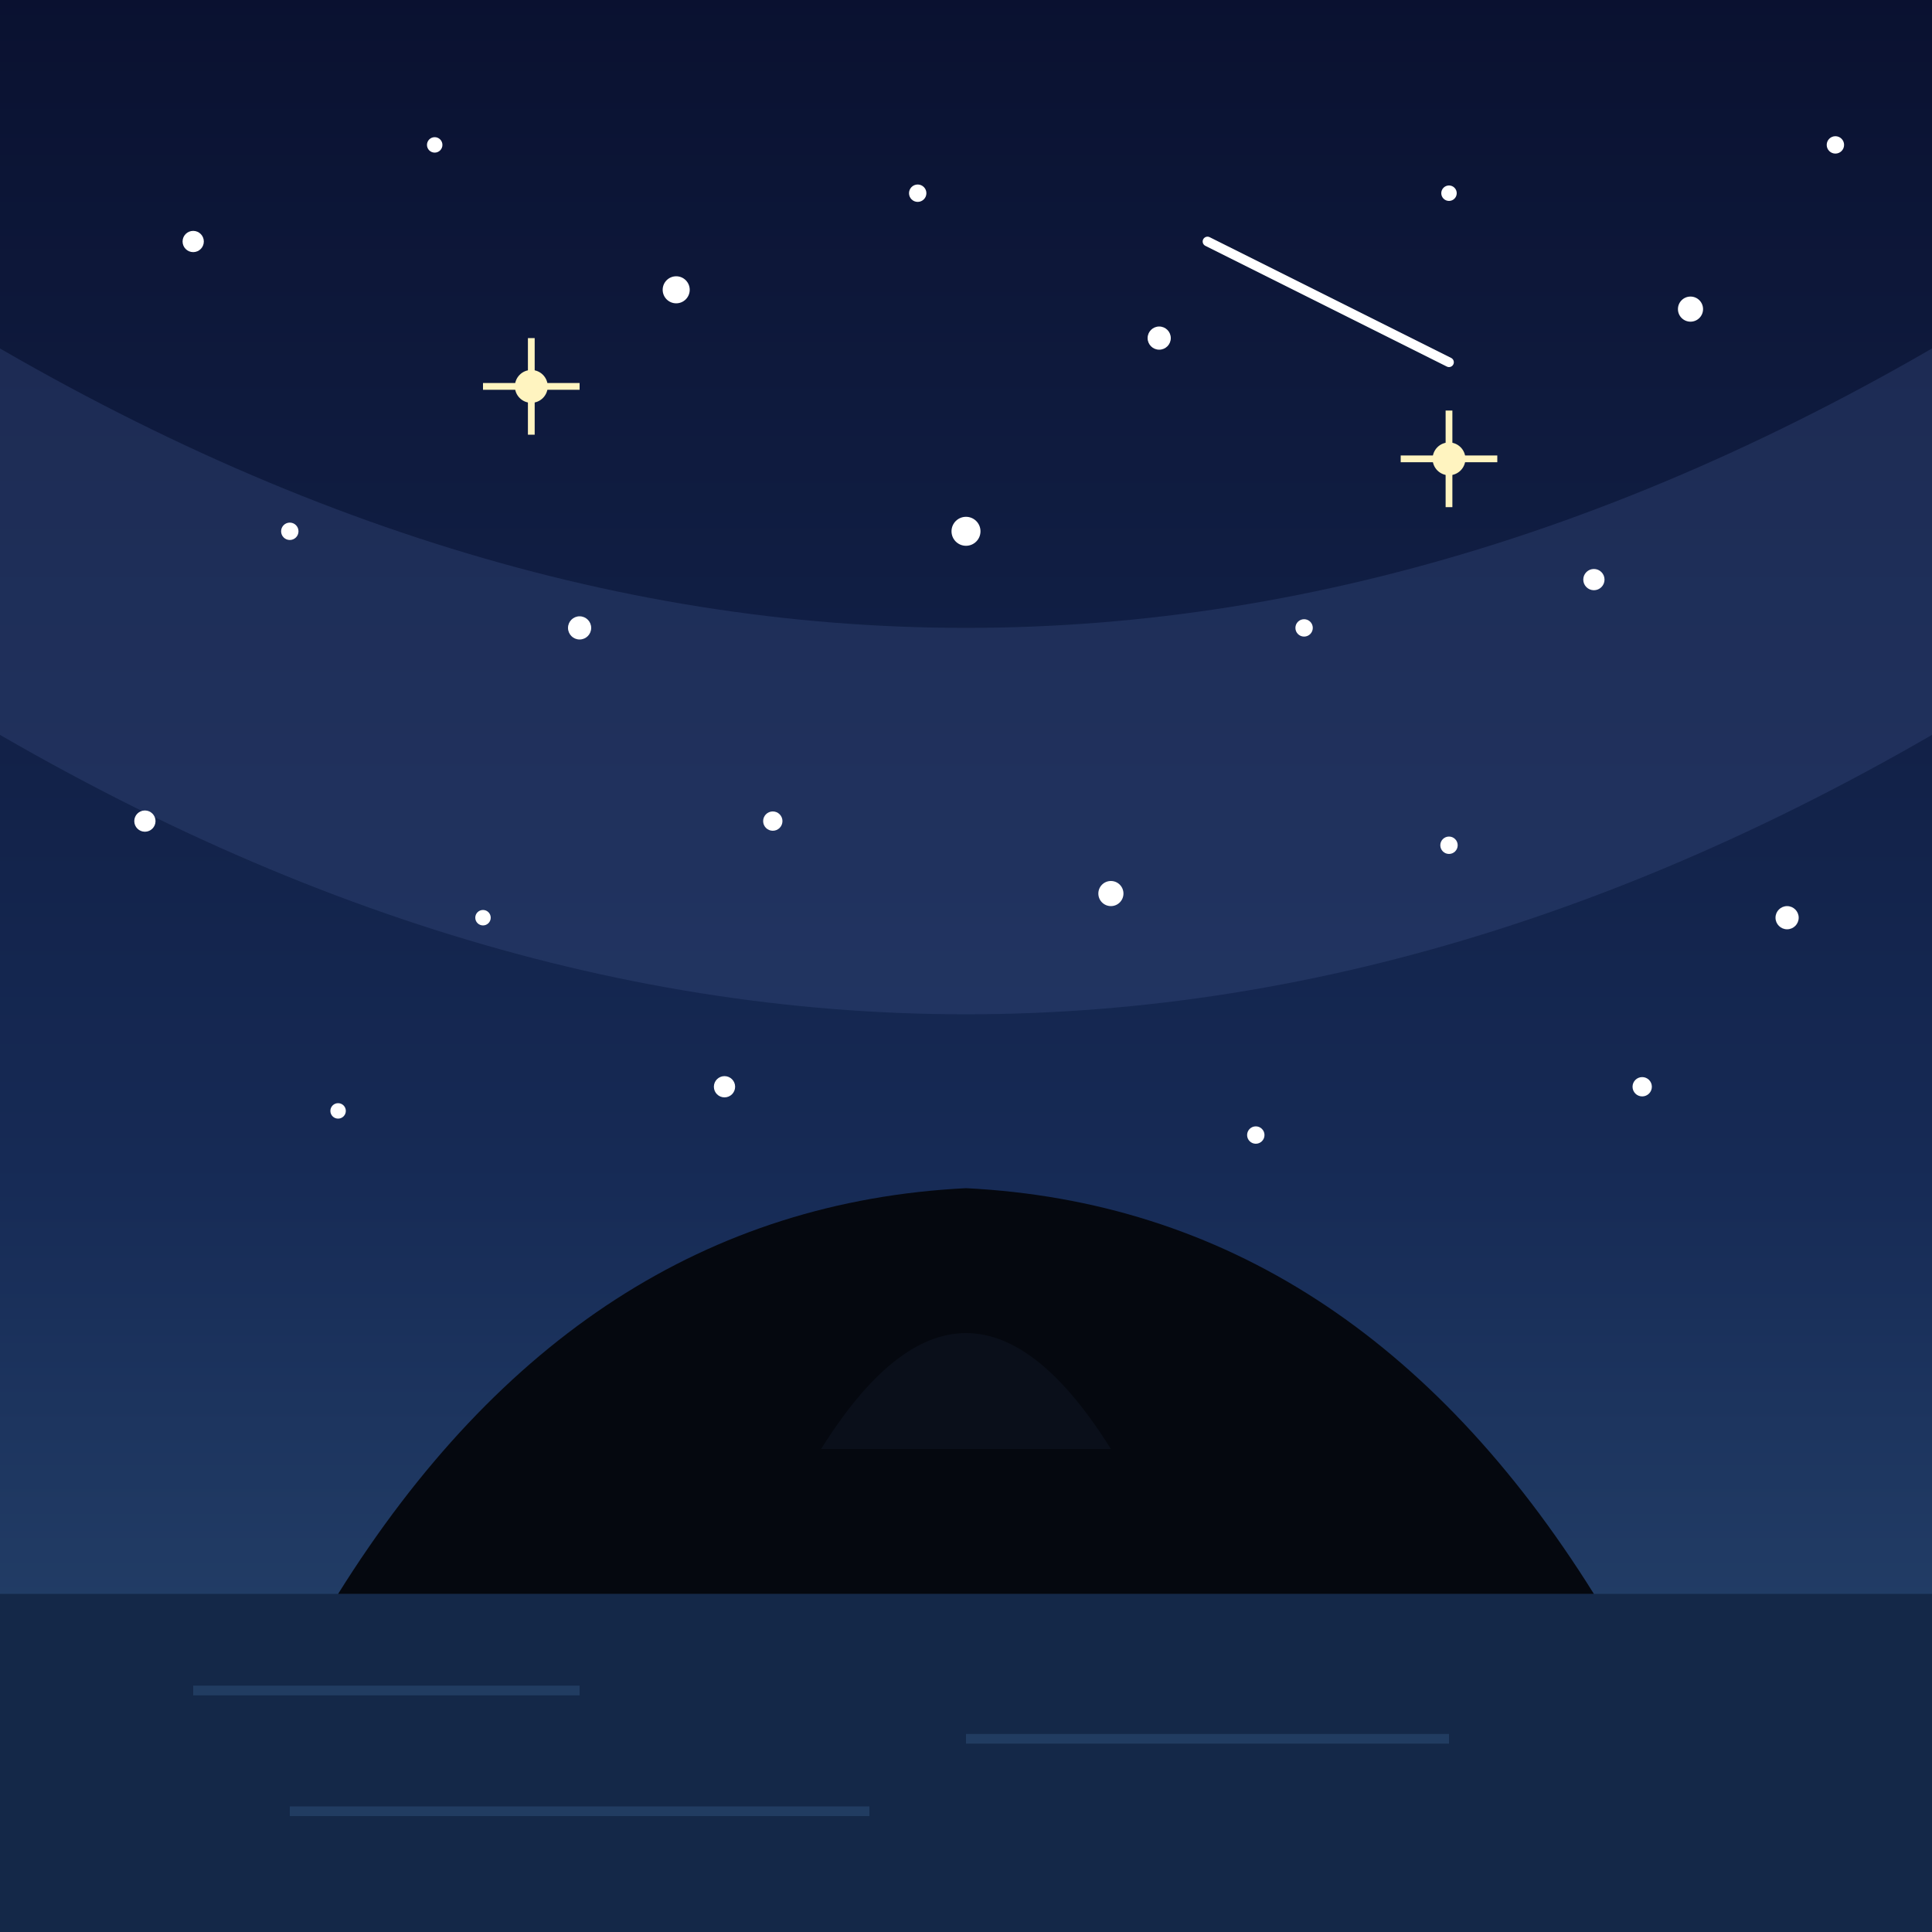
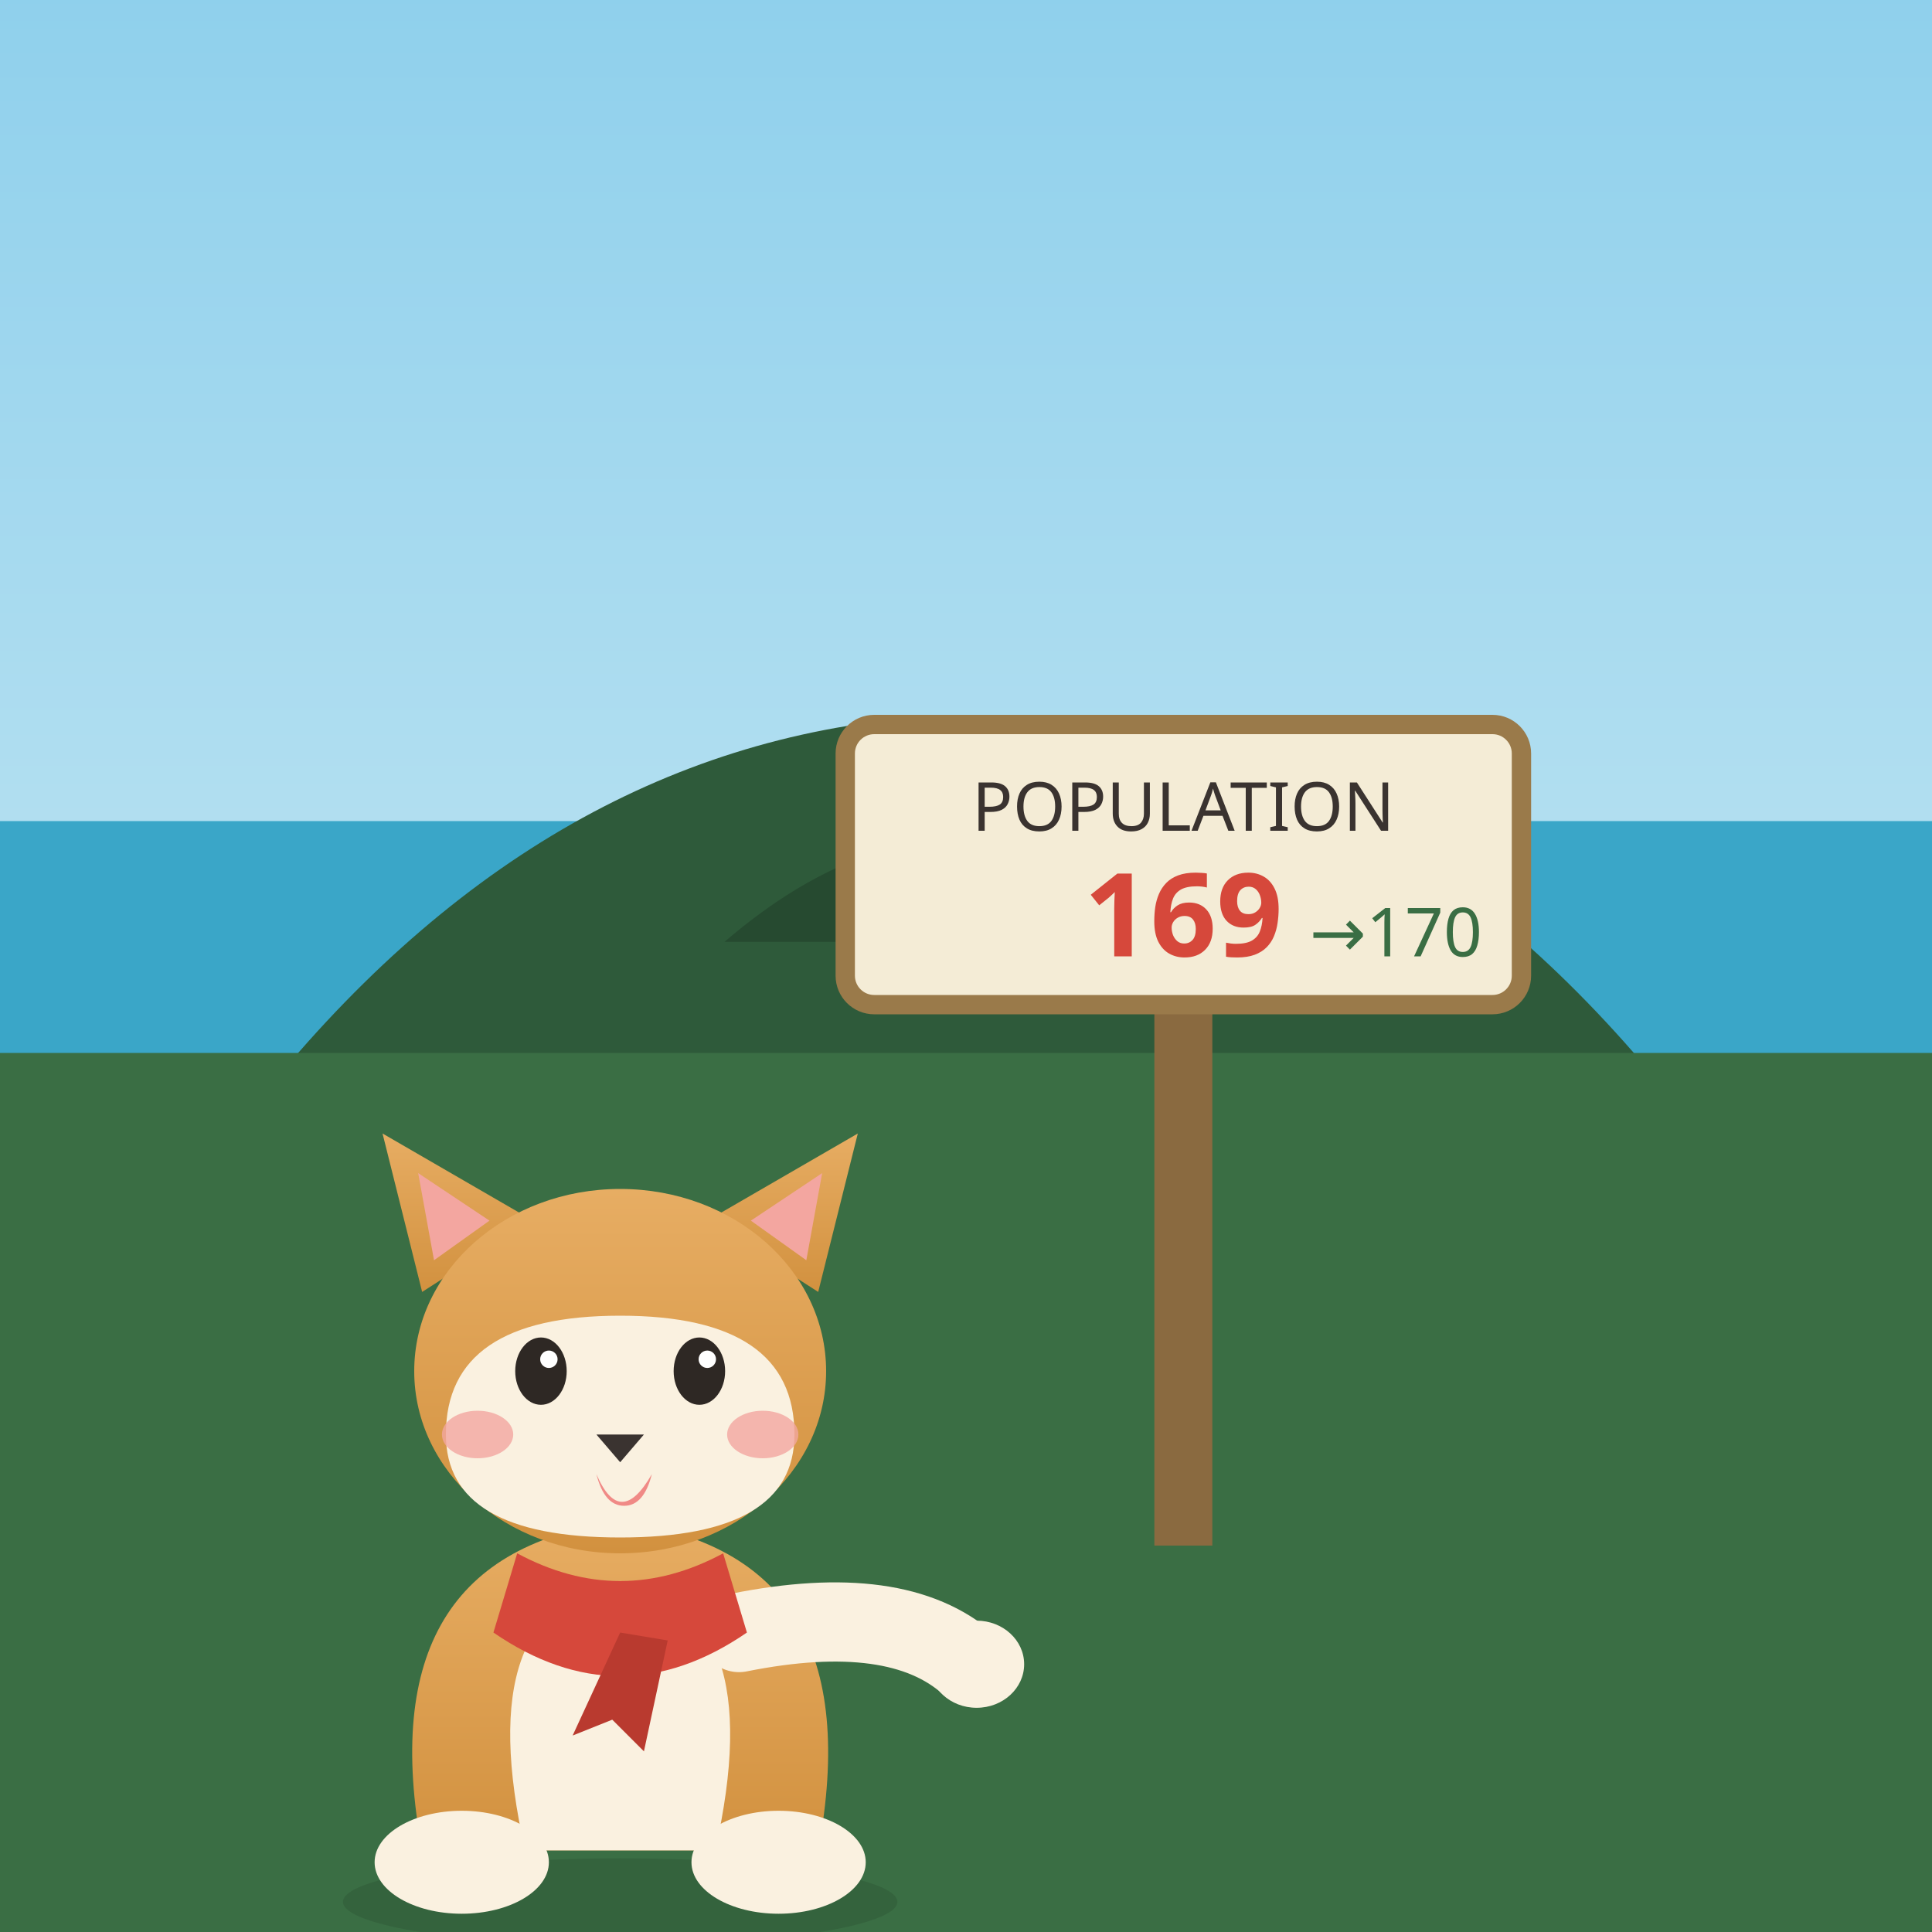
- <svg xmlns="http://www.w3.org/2000/svg" viewBox="0 0 400 400" role="img" aria-label="A brilliant starry night sky full of stars arching over the dark silhouette of a remote island">
+ <svg xmlns="http://www.w3.org/2000/svg" viewBox="0 0 400 400" role="img" aria-label="Mon-chan beside a 'Population 169' sign on a volcanic island, nudging it to 170">
  <defs>
-     <linearGradient id="ag2sky" x1="0" y1="0" x2="0" y2="1">
-       <stop offset="0" stop-color="#0a1130" />
-       <stop offset="0.6" stop-color="#162a55" />
-       <stop offset="1" stop-color="#2a4a72" />
+     <linearGradient id="fur" x1="0" y1="0" x2="0" y2="1">
+       <stop offset="0" stop-color="#e7ad63" />
+       <stop offset="1" stop-color="#d2913f" />
+     </linearGradient>
+     <linearGradient id="sky" x1="0" y1="0" x2="0" y2="1">
+       <stop offset="0" stop-color="#8fd0ec" />
+       <stop offset="1" stop-color="#dff2f6" />
    </linearGradient>
  </defs>
-   <rect width="400" height="400" fill="url(#ag2sky)" />
-   <path d="M-20 60 Q200 200 420 60 L420 140 Q200 280 -20 140 Z" fill="#3a4d80" opacity="0.35" />
-   <g fill="#ffffff">
-     <circle cx="40" cy="50" r="2.2" />
-     <circle cx="90" cy="30" r="1.6" />
-     <circle cx="140" cy="60" r="2.8" />
-     <circle cx="190" cy="40" r="1.8" />
-     <circle cx="240" cy="70" r="2.4" />
-     <circle cx="300" cy="40" r="1.6" />
-     <circle cx="350" cy="64" r="2.6" />
-     <circle cx="380" cy="30" r="1.8" />
-     <circle cx="60" cy="110" r="1.8" />
-     <circle cx="120" cy="130" r="2.4" />
-     <circle cx="200" cy="110" r="3" />
-     <circle cx="270" cy="130" r="1.8" />
-     <circle cx="330" cy="120" r="2.2" />
-     <circle cx="30" cy="170" r="2.2" />
-     <circle cx="100" cy="190" r="1.6" />
-     <circle cx="160" cy="170" r="2" />
-     <circle cx="230" cy="185" r="2.6" />
-     <circle cx="300" cy="175" r="1.8" />
-     <circle cx="370" cy="190" r="2.4" />
-     <circle cx="70" cy="230" r="1.6" />
-     <circle cx="150" cy="225" r="2.2" />
-     <circle cx="260" cy="235" r="1.8" />
-     <circle cx="340" cy="225" r="2" />
+   <rect width="400" height="400" fill="url(#sky)" />
+   <rect y="170" width="400" height="50" fill="#3aa6c8" />
+   <path d="M60 220 Q120 150 200 148 Q280 150 340 220 Z" fill="#2e5a3a" />
+   <path d="M150 195 Q200 152 250 195 Z" fill="#264a30" />
+   <rect y="218" width="400" height="182" fill="#3a6e44" />
+   <g transform="translate(245,160)">
+     <rect x="-6" y="40" width="12" height="120" fill="#8a6a40" />
+     <rect x="-70" y="-10" width="140" height="58" rx="6" fill="#f4ecd6" stroke="#9a7a4a" stroke-width="4" />
+     <text x="0" y="12" font-family="sans-serif" font-size="14" fill="#3a3330" text-anchor="middle">POPULATION</text>
+     <text x="0" y="38" font-family="sans-serif" font-size="24" font-weight="bold" fill="#d6483b" text-anchor="middle">169</text>
+     <text x="44" y="38" font-family="sans-serif" font-size="14" fill="#3a6e44" text-anchor="middle">→170</text>
  </g>
-   <g fill="#fff4c0">
-     <g>
-       <circle cx="110" cy="80" r="3.4" />
-       <path d="M110 70 v20 M100 80 h20" stroke="#fff4c0" stroke-width="1.4" />
-     </g>
-     <g>
-       <circle cx="300" cy="95" r="3.4" />
-       <path d="M300 85 v20 M290 95 h20" stroke="#fff4c0" stroke-width="1.4" />
-     </g>
+   <g transform="translate(30,215) scale(0.82)">
+     <ellipse cx="120" cy="218" rx="70" ry="11" fill="#000" opacity="0.10" />
+     <path d="M70 205 q-14 -75 50 -83 q64 8 50 83 z" fill="url(#fur)" />
+     <path d="M96 205 q-14 -62 24 -68 q38 6 24 68 z" fill="#faf1e0" />
+     <ellipse cx="80" cy="208" rx="22" ry="13" fill="#faf1e0" />
+     <ellipse cx="160" cy="208" rx="22" ry="13" fill="#faf1e0" />
+     <path d="M150 150 q40 -8 58 8" fill="none" stroke="#faf1e0" stroke-width="20" stroke-linecap="round" />
+     <ellipse cx="210" cy="158" rx="12" ry="11" fill="#faf1e0" />
+     <path d="M88 150 q32 22 64 0 l-6 -20 q-26 14 -52 0z" fill="#d6483b" />
+     <path d="M120 150 l-12 26 10 -4 8 8 6 -28z" fill="#b93a2f" />
+     <path d="M70 64 l-10 -40 38 22z" fill="url(#fur)" />
+     <path d="M170 64 l10 -40 -38 22z" fill="url(#fur)" />
+     <path d="M73 56 l-4 -22 18 12z" fill="#f3a6a0" />
+     <path d="M167 56 l4 -22 -18 12z" fill="#f3a6a0" />
+     <ellipse cx="120" cy="84" rx="52" ry="46" fill="url(#fur)" />
+     <path d="M120 70 q-44 0 -44 30 q0 26 44 26 q44 0 44 -26 q0 -30 -44 -30z" fill="#faf1e0" />
+     <ellipse cx="84" cy="100" rx="9" ry="6" fill="#f3a6a0" opacity="0.8" />
+     <ellipse cx="156" cy="100" rx="9" ry="6" fill="#f3a6a0" opacity="0.8" />
+     <ellipse cx="100" cy="84" rx="6.5" ry="8.5" fill="#2e2824" />
+     <ellipse cx="140" cy="84" rx="6.5" ry="8.5" fill="#2e2824" />
+     <circle cx="102" cy="81" r="2.2" fill="#fff" />
+     <circle cx="142" cy="81" r="2.2" fill="#fff" />
+     <path d="M114 100 h12 l-6 7z" fill="#3a3330" />
+     <path d="M114 110 q6 14 14 0 q-2 8 -7 8 q-5 0 -7 -8z" fill="#f08a86" />
  </g>
-   <path d="M250 50 L300 75" stroke="#ffffff" stroke-width="2" stroke-linecap="round" />
-   <rect x="0" y="330" width="400" height="70" fill="#142848" />
-   <g stroke="#2a4a72" stroke-width="2" opacity="0.6">
-     <line x1="40" y1="350" x2="120" y2="350" />
-     <line x1="200" y1="360" x2="300" y2="360" />
-     <line x1="60" y1="375" x2="180" y2="375" />
-   </g>
-   <path d="M70 330 Q120 250 200 246 Q280 250 330 330 Z" fill="#05080f" />
-   <path d="M170 300 Q200 252 230 300 Z" fill="#0a0f1a" />
</svg>
